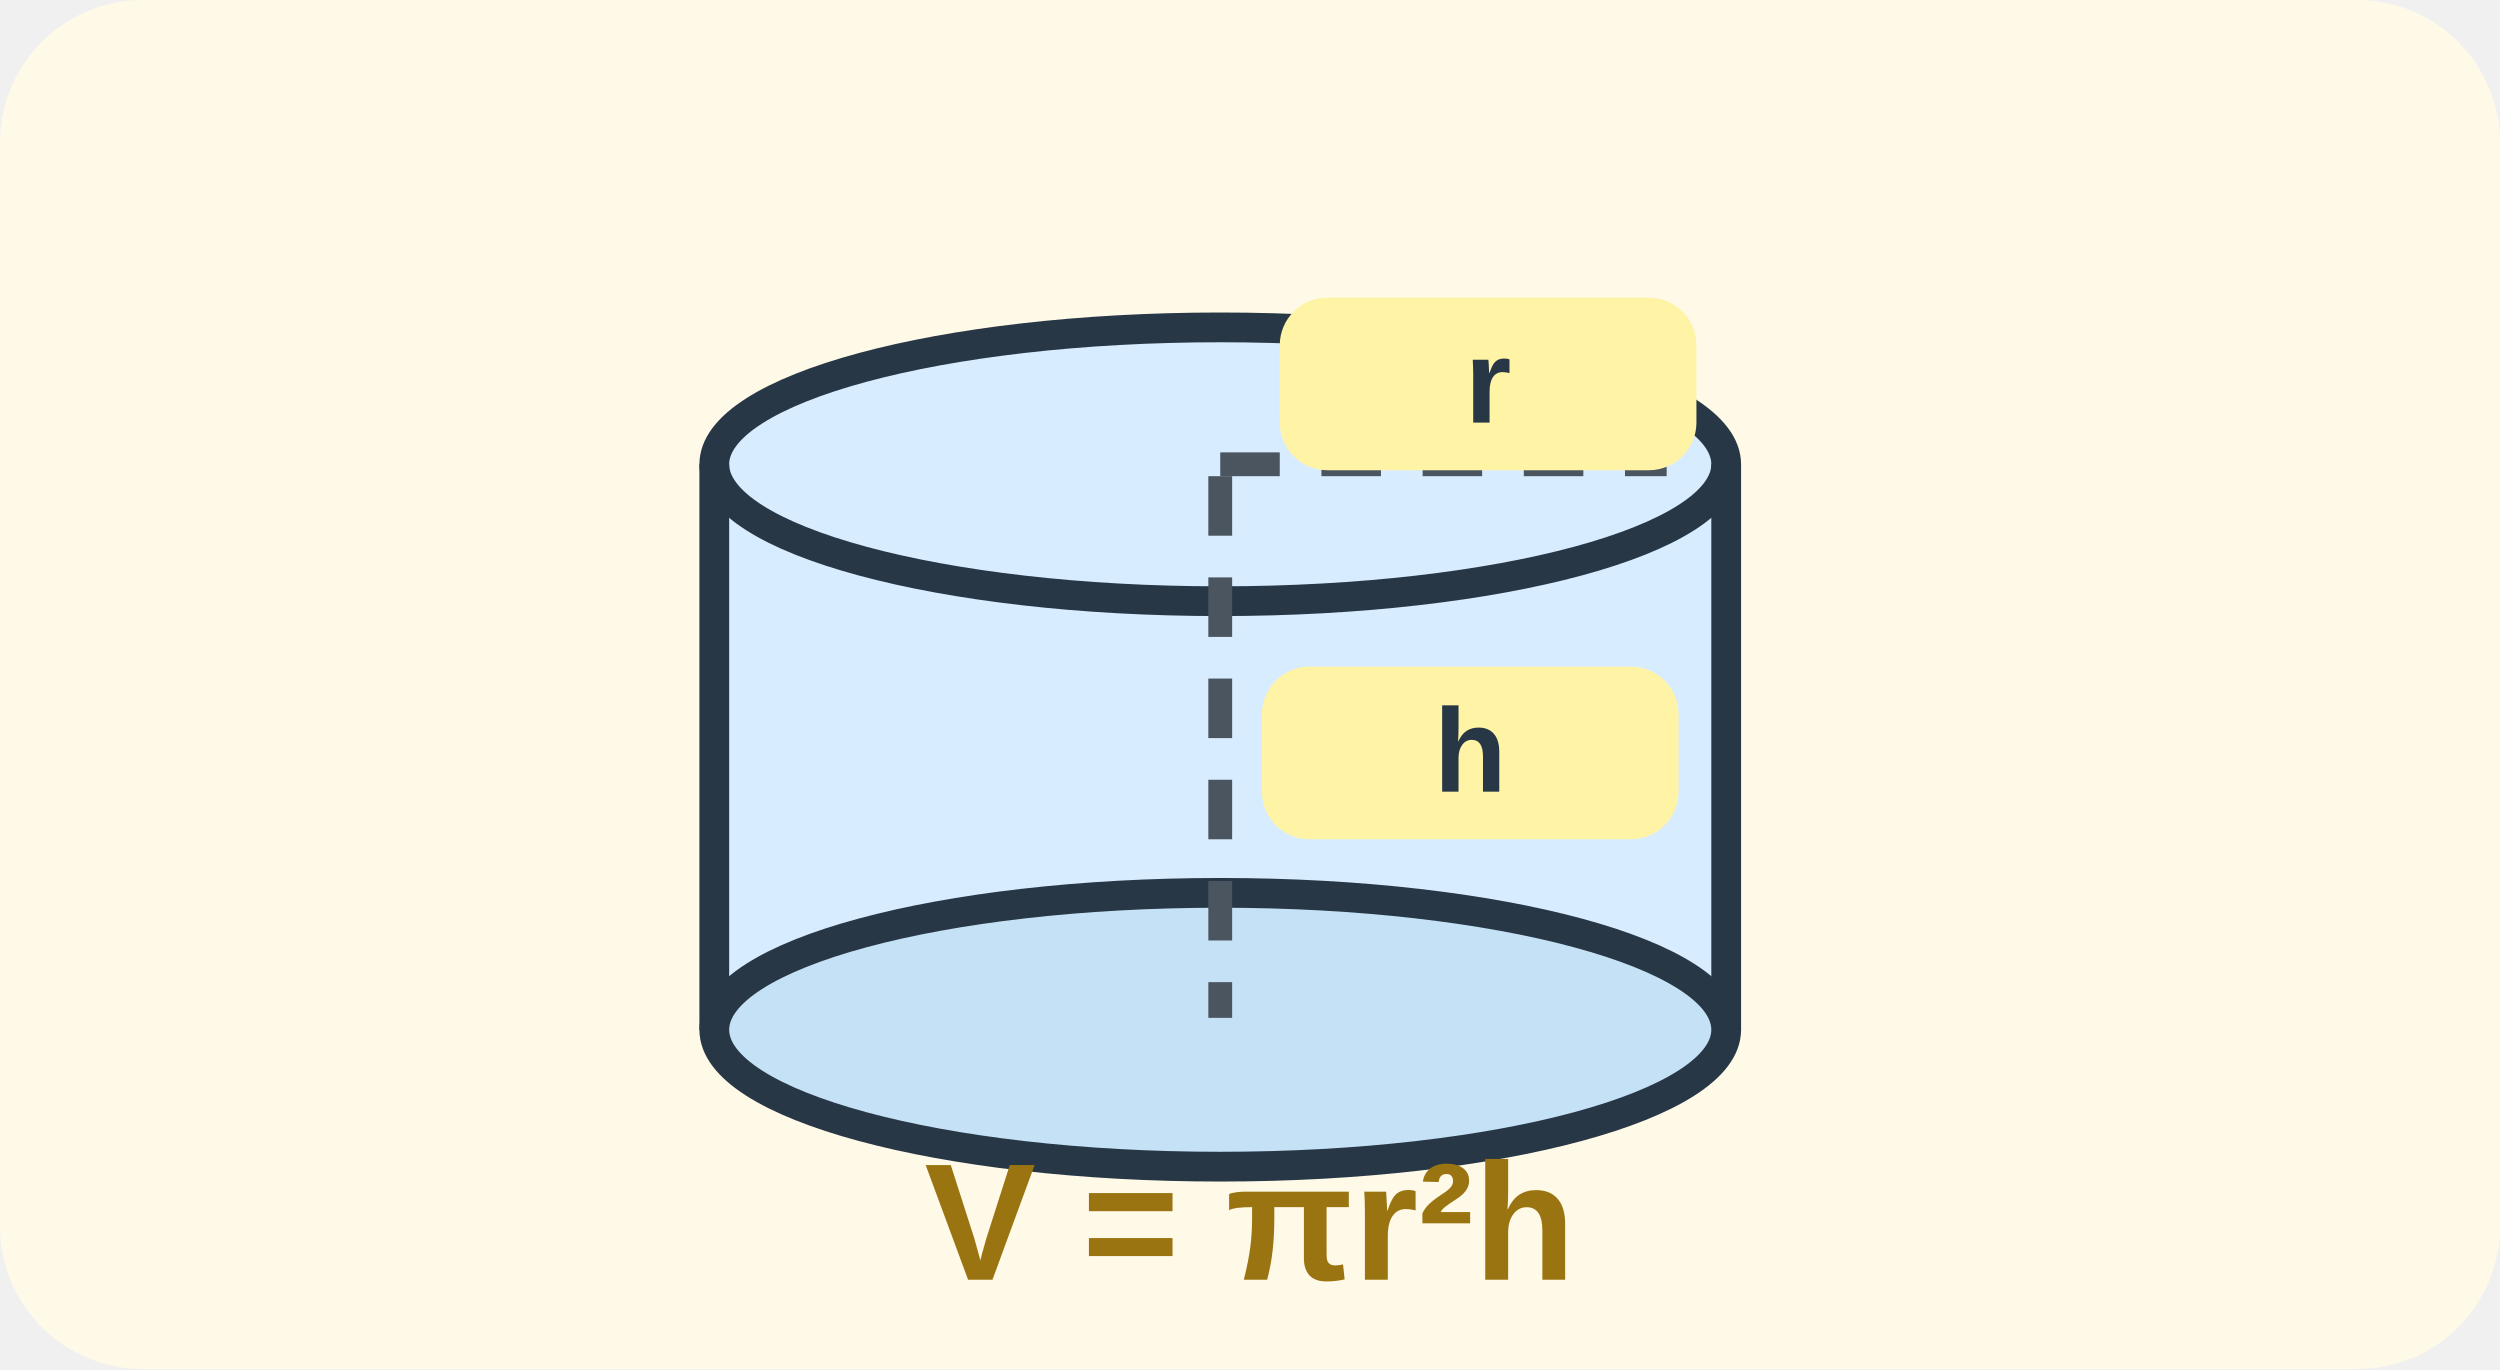
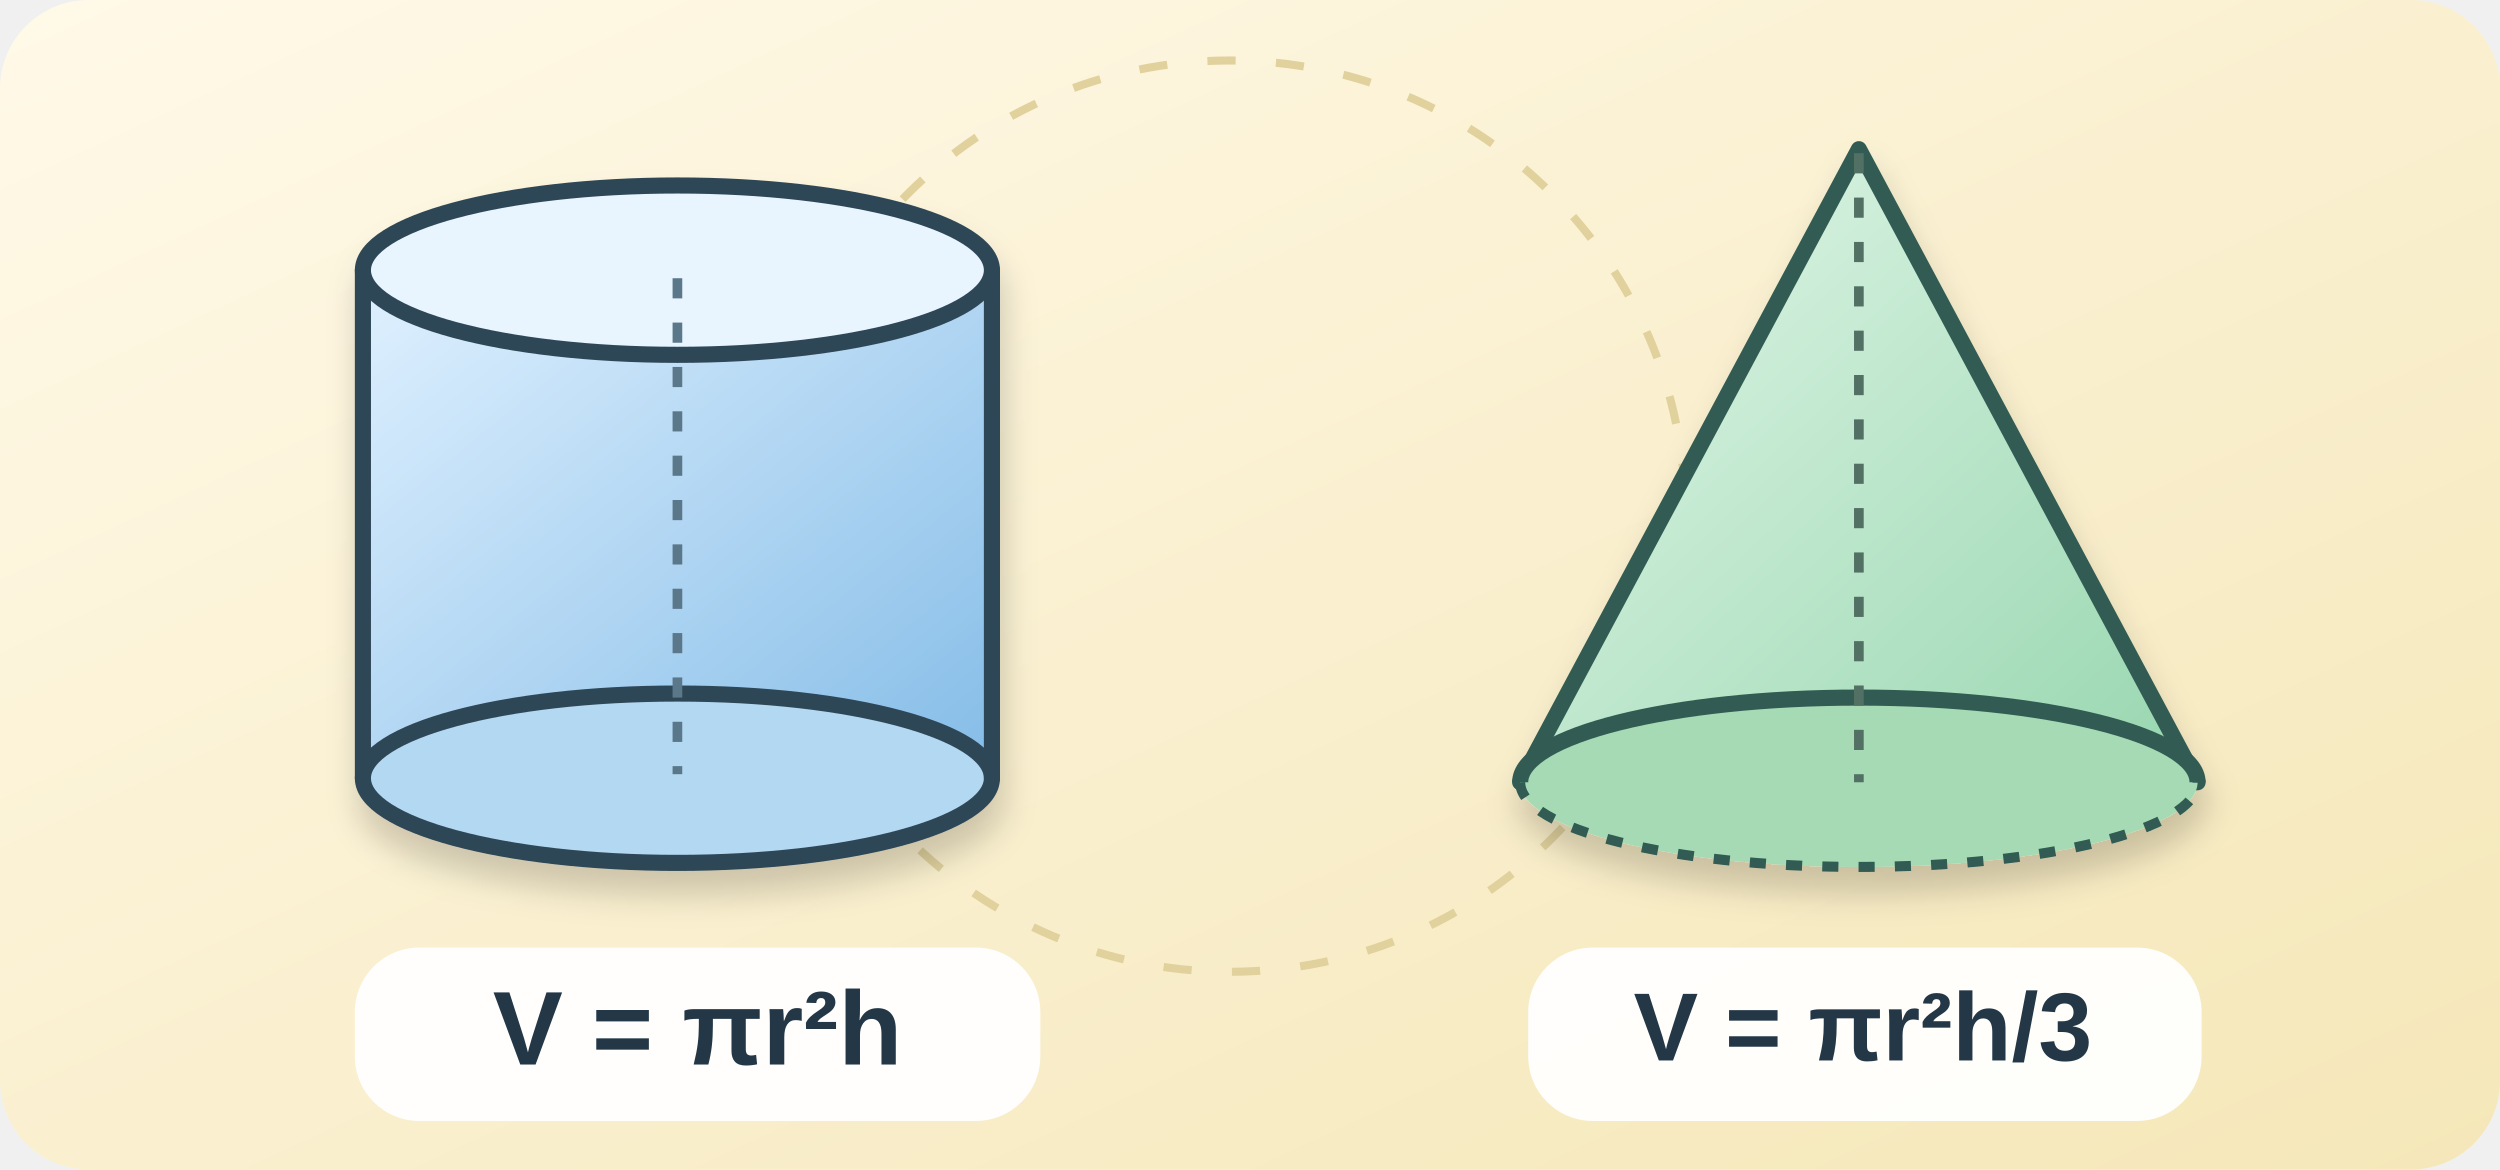
- <svg xmlns="http://www.w3.org/2000/svg" viewBox="0 0 420 230">
-   <rect width="420" height="230" rx="24" fill="#fff9e8" />
-   <g transform="translate(55 20)">
-     <rect x="65" y="58" width="170" height="95" fill="#d8ecff" />
-     <ellipse cx="150" cy="58" rx="85" ry="23" fill="#d8ecff" stroke="#273746" stroke-width="5" />
-     <line x1="65" y1="58" x2="65" y2="153" stroke="#273746" stroke-width="5" />
-     <line x1="235" y1="58" x2="235" y2="153" stroke="#273746" stroke-width="5" />
-     <ellipse cx="150" cy="153" rx="85" ry="23" fill="#c5e1f5" stroke="#273746" stroke-width="5" />
-     <line x1="150" y1="58" x2="225" y2="58" stroke="#4a5560" stroke-width="4" stroke-dasharray="10 7" />
-     <line x1="150" y1="60" x2="150" y2="151" stroke="#4a5560" stroke-width="4" stroke-dasharray="10 7" />
-     <rect x="160" y="30" width="70" height="29" rx="8" fill="#fff3a6" />
-     <text x="195" y="51" font-family="Arial,sans-serif" font-weight="700" font-size="20" text-anchor="middle" fill="#273746">r</text>
-     <rect x="157" y="92" width="70" height="29" rx="8" fill="#fff3a6" />
-     <text x="192" y="113" font-family="Arial,sans-serif" font-weight="700" font-size="20" text-anchor="middle" fill="#273746">h</text>
+ <svg xmlns="http://www.w3.org/2000/svg" viewBox="0 0 620 290" role="img" aria-label="A cylinder and a cone shown side by side with volume formulas">
+   <defs>
+     <linearGradient id="bg" x1="0" y1="0" x2="1" y2="1">
+       <stop stop-color="#fff9e8" />
+       <stop offset="1" stop-color="#f5e7b8" />
+     </linearGradient>
+     <linearGradient id="c" x1="0" y1="0" x2="1" y2="1">
+       <stop stop-color="#e0f1ff" />
+       <stop offset="1" stop-color="#84bce7" />
+     </linearGradient>
+     <linearGradient id="n" x1="0" y1="0" x2="1" y2="1">
+       <stop stop-color="#e5f8eb" />
+       <stop offset="1" stop-color="#97d6af" />
+     </linearGradient>
+     <filter id="sh">
+       <feDropShadow dx="1" dy="6" stdDeviation="4" flood-opacity=".18" />
+     </filter>
+   </defs>
+   <rect width="620" height="290" rx="22" fill="url(#bg)" />
+   <circle cx="305" cy="128" r="113" fill="none" stroke="#e0d19d" stroke-width="2" stroke-dasharray="7 10" />
+   <g filter="url(#sh)" stroke="#2f4657" stroke-width="4" stroke-linecap="round">
+     <rect x="90" y="67" width="156" height="126" fill="url(#c)" stroke="none" />
+     <ellipse cx="168" cy="193" rx="78" ry="21" fill="#b3d8f2" />
+     <path d="M90 67v126 M246 67v126" fill="none" />
+     <ellipse cx="168" cy="67" rx="78" ry="21" fill="#e8f5ff" />
  </g>
-   <text x="210" y="215" font-family="Arial,sans-serif" font-size="28" font-weight="900" text-anchor="middle" fill="#9a7410">V = πr²h</text>
+   <path d="M168 69v123" stroke="#5b788b" stroke-width="2.4" stroke-dasharray="5 6" />
+   <g filter="url(#sh)">
+     <path d="M377 194 L461 37 L545 194 Z" fill="url(#n)" stroke="#305c52" stroke-width="4" stroke-linejoin="round" />
+     <ellipse cx="461" cy="194" rx="84" ry="21" fill="#a5dab5" />
+     <path d="M377 194 A84 21 0 0 1 545 194" fill="none" stroke="#305c52" stroke-width="4" />
+     <path d="M377 194 A84 21 0 0 0 545 194" fill="none" stroke="#305c52" stroke-width="2.5" stroke-dasharray="4 5" />
+   </g>
+   <path d="M461 38 V194" stroke="#527164" stroke-width="2.4" stroke-dasharray="5 6" />
+   <g fill="#233747" font-family="Trebuchet MS,Arial,sans-serif" font-weight="900" text-anchor="middle">
+     <rect x="88" y="235" width="170" height="43" rx="16" fill="#fff" opacity=".94" />
+     <text x="173" y="264" font-size="26">V = πr²h</text>
+     <rect x="379" y="235" width="167" height="43" rx="16" fill="#fff" opacity=".94" />
+     <text x="462" y="263" font-size="24">V = πr²h/3</text>
+   </g>
</svg>
